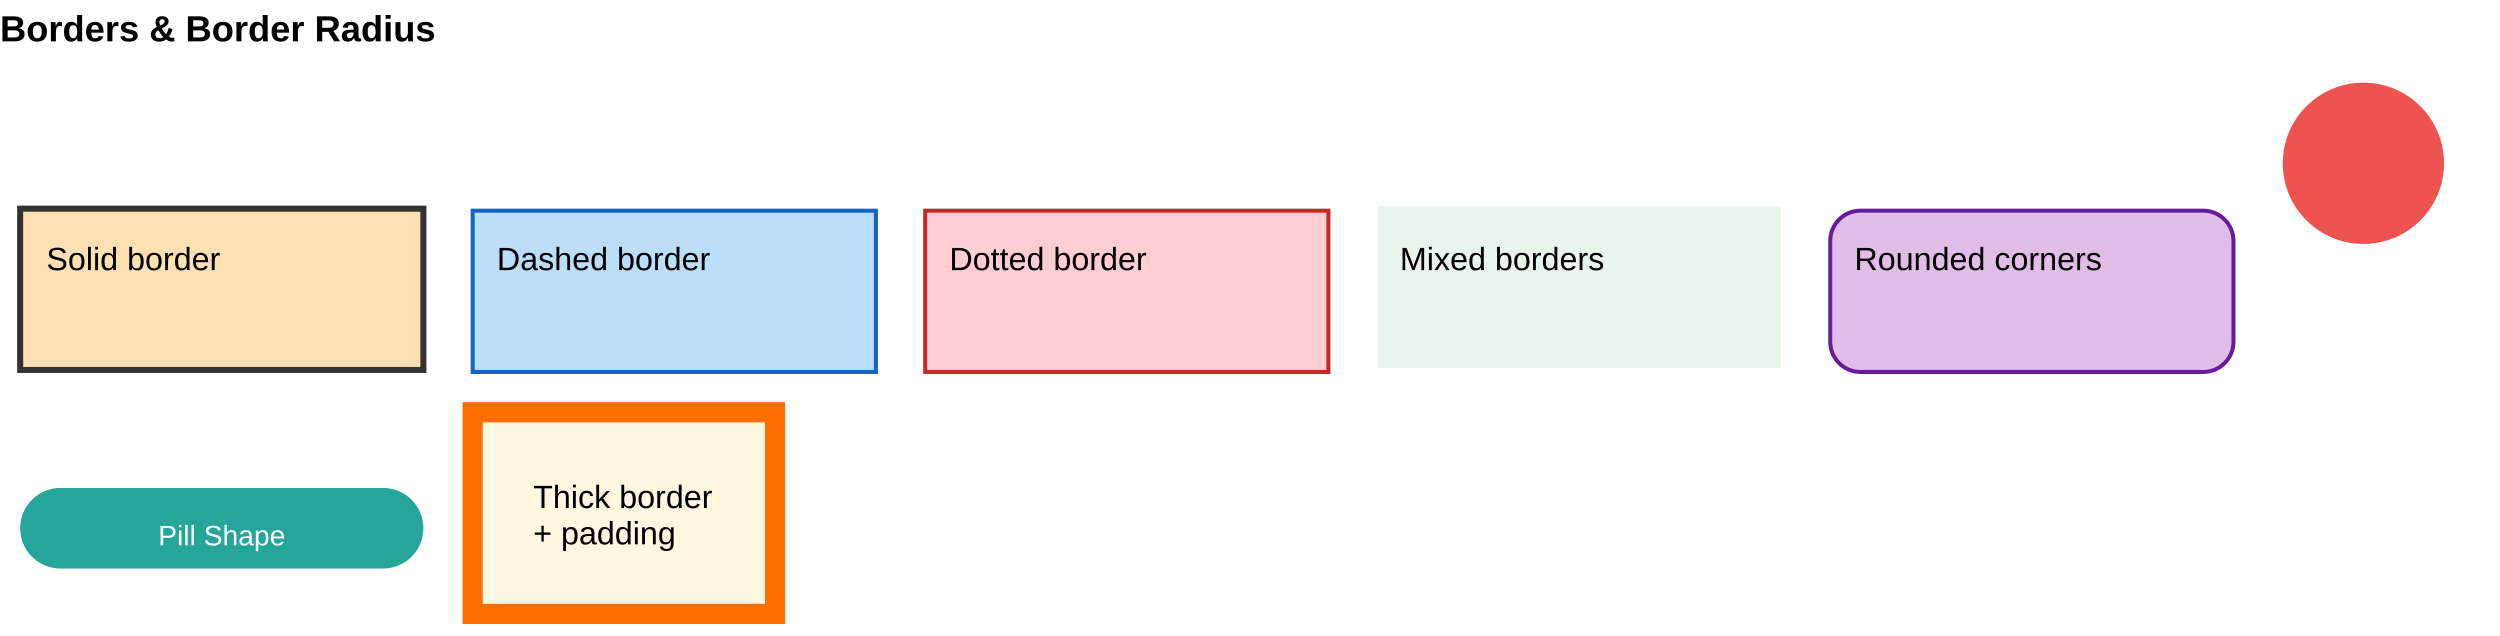
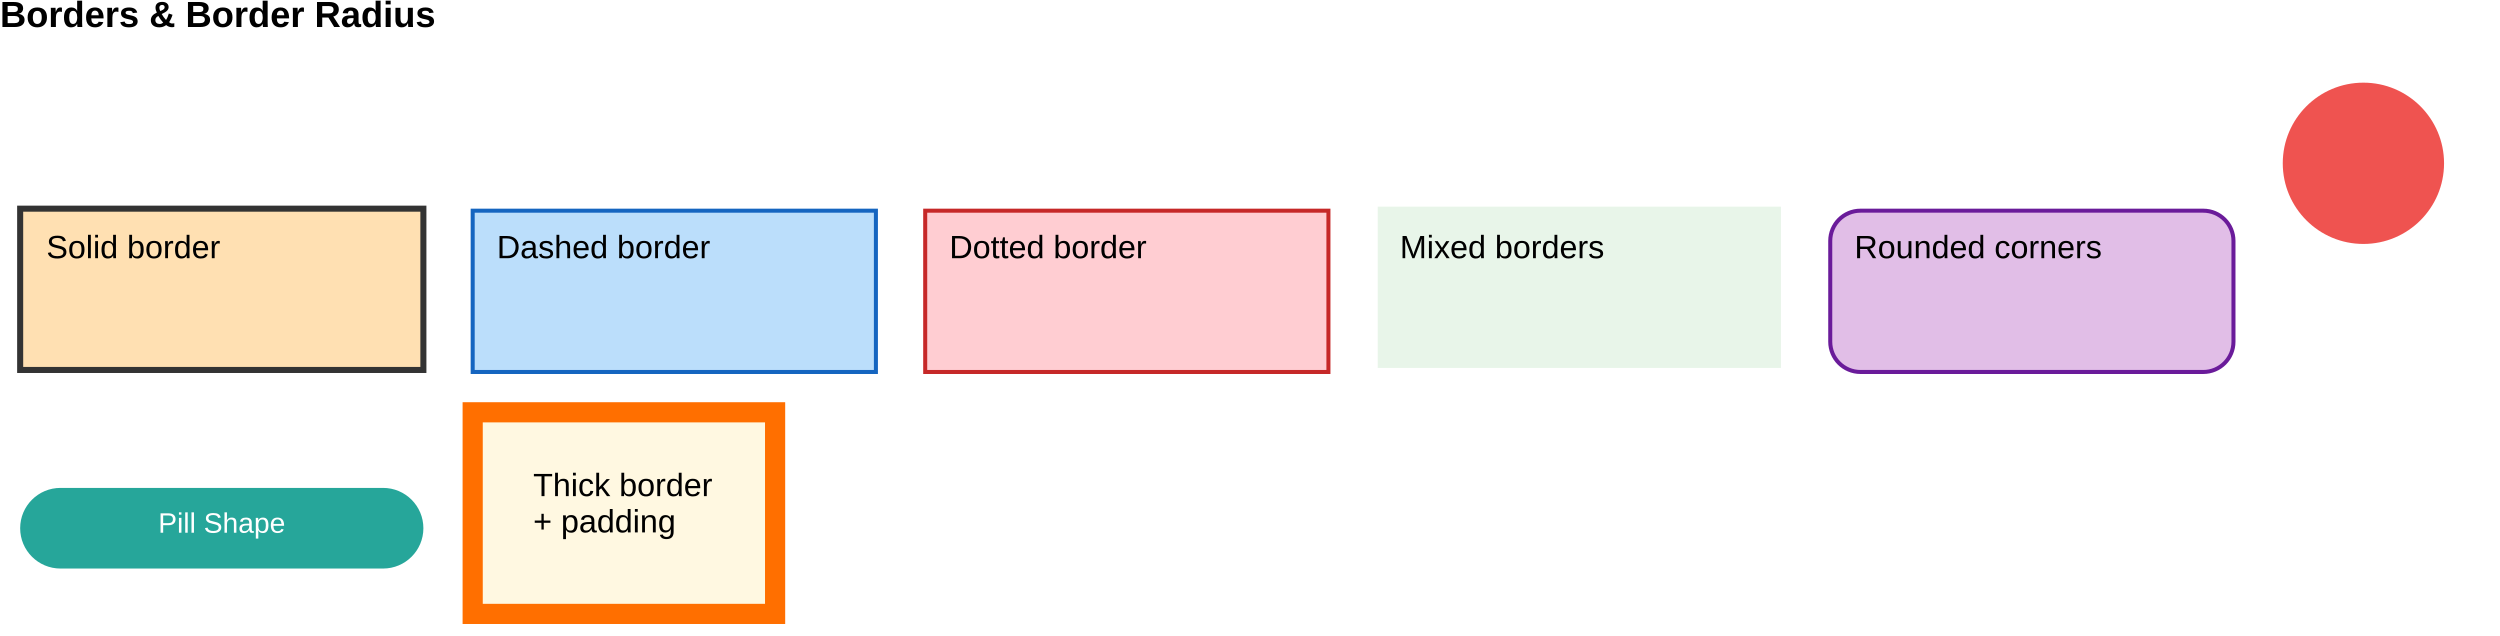
<svg xmlns="http://www.w3.org/2000/svg" width="1240" height="315" viewBox="0 0 1240 315">
  <path d="M0,0 L1240,0 L1240,314.5 L0,314.5 Z" fill="none" />
  <path d="M0,0 L1240,0 L1240,21 L0,21 Z" fill="none" />
-   <text x="0" y="20.5" fill="rgb(0, 0, 0)" font-weight="700" font-size="18px" font-family="Arial">Borders &amp; Border Radius</text>
+   <text x="0" y="1.5" fill="rgb(0, 0, 0)" dominant-baseline="text-before-edge" font-weight="700" font-size="18px" font-family="Arial">Borders &amp; Border Radius</text>
  <path d="M10,103.5 L210,103.5 L210,183.5 L10,183.5 Z" fill="rgb(255, 224, 178)" stroke="rgb(51, 51, 51)" stroke-width="3" />
-   <text x="23" y="134" fill="rgb(0, 0, 0)" font-size="16px" font-family="Arial">Solid border</text>
+   <text x="23" y="117.5" fill="rgb(0, 0, 0)" dominant-baseline="text-before-edge" font-size="16px" font-family="Arial">Solid border</text>
  <path d="M234.45,104.5 L434.45,104.5 L434.45,184.5 L234.45,184.5 Z" fill="rgb(187, 222, 251)" stroke="rgb(21, 101, 192)" stroke-width="2" />
-   <text x="246.45" y="134" fill="rgb(0, 0, 0)" font-size="16px" font-family="Arial">Dashed border</text>
+   <text x="246.45" y="117.5" fill="rgb(0, 0, 0)" dominant-baseline="text-before-edge" font-size="16px" font-family="Arial">Dashed border</text>
  <path d="M458.9,104.5 L658.9,104.5 L658.9,184.5 L458.9,184.5 Z" fill="rgb(255, 205, 210)" stroke="rgb(198, 40, 40)" stroke-width="2" />
-   <text x="470.9" y="134" fill="rgb(0, 0, 0)" font-size="16px" font-family="Arial">Dotted border</text>
+   <text x="470.9" y="117.5" fill="rgb(0, 0, 0)" dominant-baseline="text-before-edge" font-size="16px" font-family="Arial">Dotted border</text>
  <path d="M683.35,102.5 L883.35,102.5 L883.35,182.5 L683.35,182.5 Z" fill="rgb(232, 245, 233)" stroke="rgb(255, 0, 0) rgb(0, 128, 0) rgb(0, 0, 255) rgb(255, 165, 0)" stroke-width="4" />
-   <text x="694.35" y="134" fill="rgb(0, 0, 0)" font-size="16px" font-family="Arial">Mixed borders</text>
+   <text x="694.35" y="117.5" fill="rgb(0, 0, 0)" dominant-baseline="text-before-edge" font-size="16px" font-family="Arial">Mixed borders</text>
  <rect x="907.8" y="104.5" width="200" height="80" rx="15" ry="15" fill="rgb(225, 190, 231)" stroke="rgb(106, 27, 154)" stroke-width="2" />
-   <text x="919.8" y="134" fill="rgb(0, 0, 0)" font-size="16px" font-family="Arial">Rounded corners</text>
+   <text x="919.8" y="117.5" fill="rgb(0, 0, 0)" dominant-baseline="text-before-edge" font-size="16px" font-family="Arial">Rounded corners</text>
  <rect x="1132.25" y="41" width="80" height="80" rx="40" ry="40" fill="rgb(239, 83, 80)" />
  <rect x="10" y="242" width="200" height="40" rx="20" ry="20" fill="rgb(38, 166, 154)" />
-   <text x="78.48" y="270.5" fill="rgb(255, 255, 255)" font-size="14px" font-family="Arial">Pill Shape</text>
+   <text x="78.48" y="255" fill="rgb(255, 255, 255)" dominant-baseline="text-before-edge" font-size="14px" font-family="Arial">Pill Shape</text>
  <path d="M234.45,204.5 L384.45,204.5 L384.45,304.5 L234.45,304.5 Z" fill="rgb(255, 248, 225)" stroke="rgb(255, 111, 0)" stroke-width="10" />
-   <text x="264.45" y="252" fill="rgb(0, 0, 0)" font-size="16px" font-family="Arial">Thick border</text>
-   <text x="264.45" y="270" fill="rgb(0, 0, 0)" font-size="16px" font-family="Arial">+ padding</text>
+   <text x="264.45" y="235.5" fill="rgb(0, 0, 0)" dominant-baseline="text-before-edge" font-size="16px" font-family="Arial">Thick border</text>
+   <text x="264.45" y="253.5" fill="rgb(0, 0, 0)" dominant-baseline="text-before-edge" font-size="16px" font-family="Arial">+ padding</text>
</svg>
